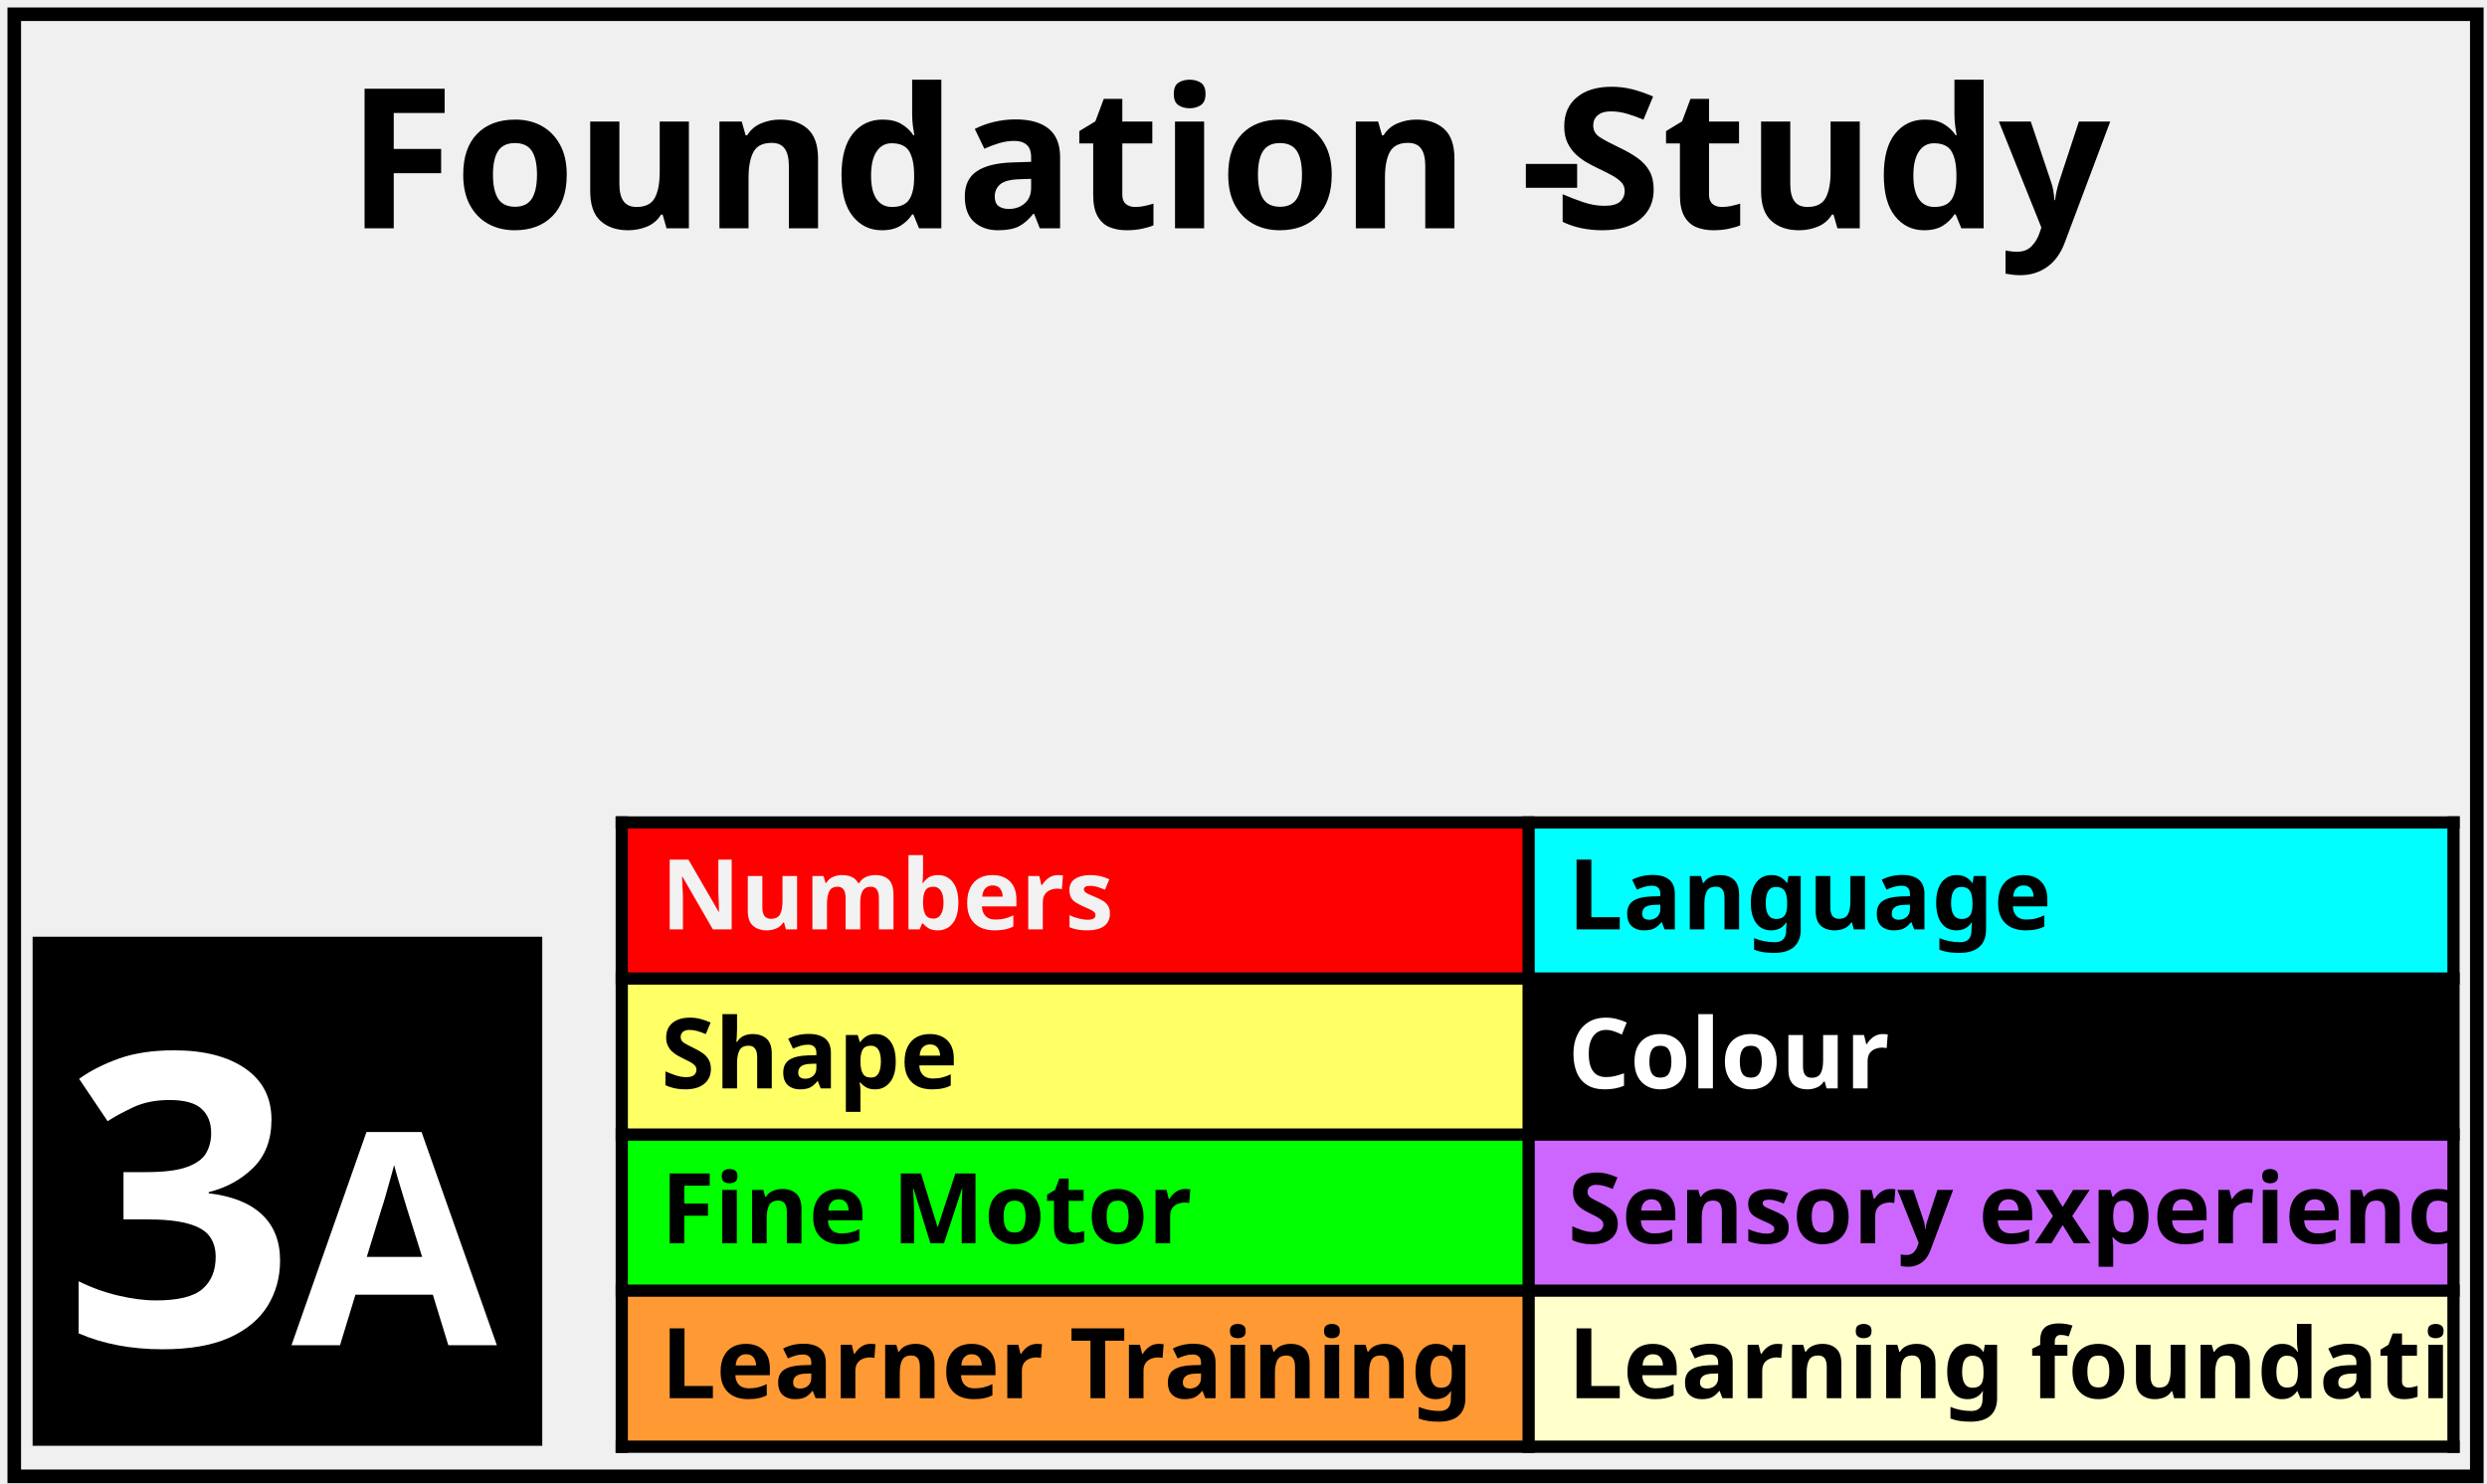
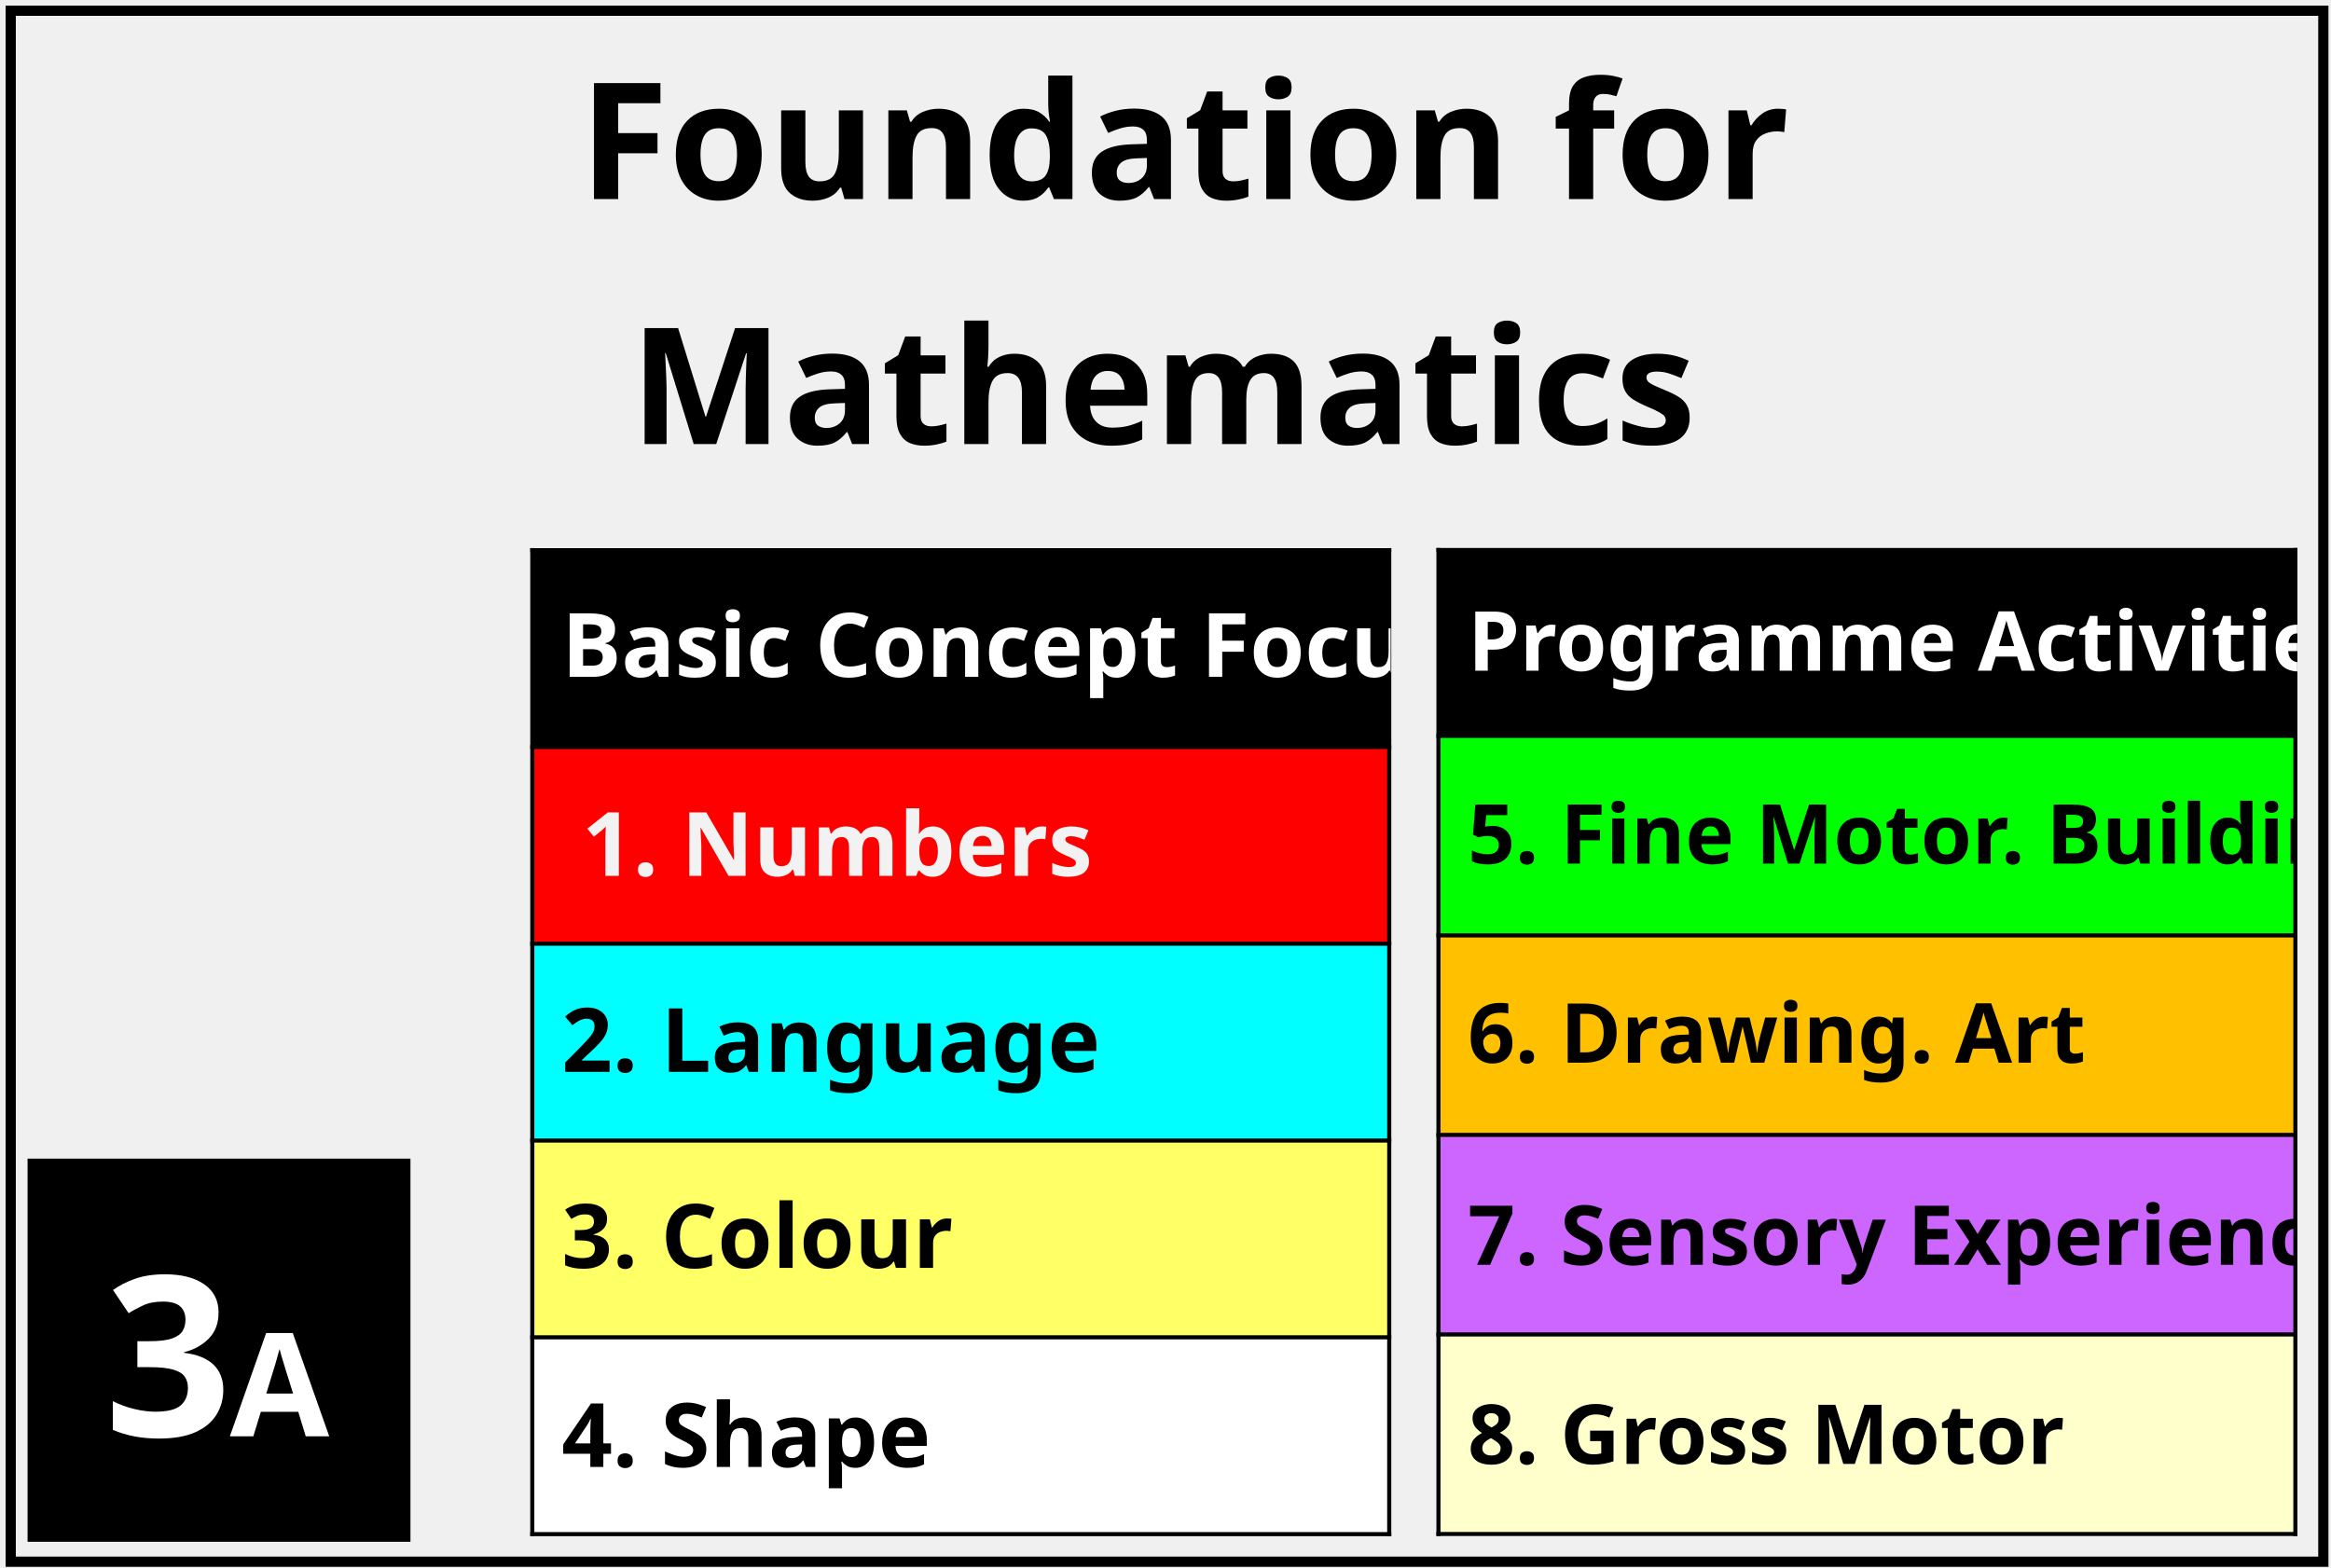
- <svg xmlns="http://www.w3.org/2000/svg" width="610" height="364" overflow="hidden">
+ <svg xmlns="http://www.w3.org/2000/svg" width="761" height="512" overflow="hidden">
  <defs>
    <clipPath id="clip0">
-       <rect x="0" y="0" width="610" height="364" />
+       <rect x="0" y="0" width="761" height="512" />
    </clipPath>
    <clipPath id="clip1">
-       <rect x="152" y="120" width="223" height="202" />
+       <rect x="469" y="97" width="281" height="226" />
    </clipPath>
    <clipPath id="clip2">
-       <rect x="374" y="120" width="228" height="202" />
+       <rect x="469" y="160" width="281" height="226" />
    </clipPath>
    <clipPath id="clip3">
-       <rect x="152" y="158" width="223" height="202" />
+       <rect x="469" y="226" width="281" height="225" />
    </clipPath>
    <clipPath id="clip4">
-       <rect x="374" y="158" width="228" height="202" />
+       <rect x="469" y="291" width="281" height="225" />
    </clipPath>
    <clipPath id="clip5">
-       <rect x="152" y="196" width="223" height="202" />
+       <rect x="469" y="356" width="281" height="225" />
    </clipPath>
    <clipPath id="clip6">
-       <rect x="374" y="196" width="228" height="202" />
+       <rect x="173" y="88" width="281" height="248" />
    </clipPath>
    <clipPath id="clip7">
-       <rect x="152" y="235" width="223" height="201" />
+       <rect x="173" y="152" width="281" height="248" />
    </clipPath>
    <clipPath id="clip8">
-       <rect x="374" y="235" width="228" height="201" />
+       <rect x="173" y="152" width="281" height="248" />
+     </clipPath>
+     <clipPath id="clip9">
+       <rect x="173" y="217" width="281" height="247" />
+     </clipPath>
+     <clipPath id="clip10">
+       <rect x="173" y="281" width="281" height="248" />
+     </clipPath>
+     <clipPath id="clip11">
+       <rect x="173" y="345" width="281" height="248" />
    </clipPath>
  </defs>
  <g clip-path="url(#clip0)">
-     <rect x="0" y="0" width="610" height="363.667" fill="#FFFFFF" fill-opacity="0" />
-     <rect x="3.5" y="3.497" width="604" height="358.672" stroke="#000000" stroke-width="3.333" stroke-miterlimit="8" fill="none" />
-     <text font-family="ABC Junior Typing,ABC Junior Typing_MSFontService,sans-serif" font-weight="700" font-size="48" transform="matrix(1 0 0 0.999085 85.1078 56)">Foundation -<tspan font-size="48" x="295.967" y="0">Study</tspan>
+     <rect x="0" y="0" width="761" height="512.446" fill="#FFFFFF" fill-opacity="0" />
+     <rect x="3.5" y="3.503" width="755" height="506.44" stroke="#000000" stroke-width="3.333" stroke-miterlimit="8" fill="none" />
+     <text font-family="ABC Junior Typing,ABC Junior Typing_MSFontService,sans-serif" font-weight="700" font-size="53" transform="matrix(1 0 0 1.00087 189.152 65)">Foundation for<tspan font-size="53" x="16.536" y="79.93">Mathematics</tspan>
    </text>
-     <rect x="8" y="229.79" width="125" height="124.886" />
-     <text fill="#FFFFFF" font-family="Century Gothic,Century Gothic_MSFontService,sans-serif" font-weight="700" font-size="100" transform="matrix(1 0 0 0.999085 15.4938 330)">3<tspan font-size="73" x="56" y="0">A</tspan>
+     <rect x="9" y="378.329" width="125" height="125.109" />
+     <text fill="#FFFFFF" font-family="Century Gothic,Century Gothic_MSFontService,sans-serif" font-weight="700" font-size="73" transform="matrix(1 0 0 1.00087 34.0535 469)">3<tspan font-size="47" x="40.991" y="0">A</tspan>
    </text>
-     <path d="M152.504 201.759 374.935 201.759 374.935 240.044 152.504 240.044Z" fill="#FF0000" fill-rule="evenodd" />
-     <path d="M374.935 201.759 601.785 201.759 601.785 240.044 374.935 240.044Z" fill="#00FFFF" fill-rule="evenodd" />
-     <path d="M152.504 240.044 374.935 240.044 374.935 278.329 152.504 278.329Z" fill="#FFFF66" fill-rule="evenodd" />
-     <path d="M374.935 240.044 601.785 240.044 601.785 278.329 374.935 278.329Z" fill-rule="evenodd" />
-     <path d="M152.504 278.329 374.935 278.329 374.935 316.614 152.504 316.614Z" fill="#00FF00" fill-rule="evenodd" />
-     <path d="M374.935 278.329 601.785 278.329 601.785 316.614 374.935 316.614Z" fill="#CC66FF" fill-rule="evenodd" />
-     <path d="M152.504 316.614 374.935 316.614 374.935 354.899 152.504 354.899Z" fill="#FF9933" fill-rule="evenodd" />
-     <path d="M374.935 316.614 601.785 316.614 601.785 354.899 374.935 354.899Z" fill="#FFFFCC" fill-rule="evenodd" />
-     <path d="M374.935 200.261 374.935 356.398" stroke="#000000" stroke-width="3" stroke-linejoin="round" stroke-miterlimit="10" fill="none" fill-rule="evenodd" />
-     <path d="M151.005 240.044 603.285 240.044" stroke="#000000" stroke-width="3" stroke-linejoin="round" stroke-miterlimit="10" fill="none" fill-rule="evenodd" />
-     <path d="M151.005 278.329 603.285 278.329" stroke="#000000" stroke-width="3" stroke-linejoin="round" stroke-miterlimit="10" fill="none" fill-rule="evenodd" />
-     <path d="M151.005 316.614 603.285 316.614" stroke="#000000" stroke-width="3" stroke-linejoin="round" stroke-miterlimit="10" fill="none" fill-rule="evenodd" />
-     <path d="M152.504 200.261 152.504 356.398" stroke="#000000" stroke-width="3" stroke-linejoin="round" stroke-miterlimit="10" fill="none" fill-rule="evenodd" />
-     <path d="M601.785 200.261 601.785 356.398" stroke="#000000" stroke-width="3" stroke-linejoin="round" stroke-miterlimit="10" fill="none" fill-rule="evenodd" />
-     <path d="M151.005 201.759 603.285 201.759" stroke="#000000" stroke-width="3" stroke-linejoin="round" stroke-miterlimit="10" fill="none" fill-rule="evenodd" />
-     <path d="M151.005 354.899 603.285 354.899" stroke="#000000" stroke-width="3" stroke-linejoin="round" stroke-miterlimit="10" fill="none" fill-rule="evenodd" />
-     <path d="M0-22.979 90.624-22.979 90.624 5.995-1.62612e-06 5.995Z" fill="#FF0000" fill-rule="evenodd" transform="matrix(1.00092 0 0 1 162.104 228.326)" />
+     <path d="M469.61 179.597 749.372 179.597 749.372 240.277 469.61 240.277Z" fill-rule="evenodd" />
+     <path d="M469.61 240.277 749.372 240.277 749.372 305.43 469.61 305.43Z" fill="#00FF00" fill-rule="evenodd" />
+     <path d="M469.61 305.43 749.372 305.43 749.372 370.583 469.61 370.583Z" fill="#FFC000" fill-rule="evenodd" />
+     <path d="M469.61 370.583 749.372 370.583 749.372 435.736 469.61 435.736Z" fill="#CC66FF" fill-rule="evenodd" />
+     <path d="M469.61 435.736 749.372 435.736 749.372 500.889 469.61 500.889Z" fill="#FFFFCC" fill-rule="evenodd" />
+     <path d="M468.944 240.277 750.039 240.277" stroke="#000000" stroke-width="1.333" stroke-linejoin="round" stroke-miterlimit="10" fill="none" fill-rule="evenodd" />
+     <path d="M468.944 305.43 750.039 305.43" stroke="#000000" stroke-width="1.333" stroke-linejoin="round" stroke-miterlimit="10" fill="none" fill-rule="evenodd" />
+     <path d="M468.944 370.583 750.039 370.583" stroke="#000000" stroke-width="1.333" stroke-linejoin="round" stroke-miterlimit="10" fill="none" fill-rule="evenodd" />
+     <path d="M468.944 435.736 750.039 435.736" stroke="#000000" stroke-width="1.333" stroke-linejoin="round" stroke-miterlimit="10" fill="none" fill-rule="evenodd" />
+     <path d="M469.61 178.93 469.61 501.556" stroke="#000000" stroke-width="1.333" stroke-linejoin="round" stroke-miterlimit="10" fill="none" fill-rule="evenodd" />
+     <path d="M749.372 178.93 749.372 501.556" stroke="#000000" stroke-width="1.333" stroke-linejoin="round" stroke-miterlimit="10" fill="none" fill-rule="evenodd" />
+     <path d="M468.944 179.597 750.039 179.597" stroke="#000000" stroke-width="1.333" stroke-linejoin="round" stroke-miterlimit="10" fill="none" fill-rule="evenodd" />
+     <path d="M468.944 500.889 750.039 500.889" stroke="#000000" stroke-width="1.333" stroke-linejoin="round" stroke-miterlimit="10" fill="none" fill-rule="evenodd" />
    <g clip-path="url(#clip1)">
-       <text fill="#F2F2F2" font-family="Calibri,Calibri_MSFontService,sans-serif" font-weight="700" font-size="24" transform="matrix(1 0 0 0.999085 162.104 228)">Numbers</text>
+       <text fill="#FFFFFF" font-family="Calibri,Calibri_MSFontService,sans-serif" font-weight="700" font-size="27" transform="matrix(1 0 0 1.00087 479.208 219)">Programme Activities</text>
    </g>
-     <path d="M0-22.979 93.821-22.979 93.821 5.995 2.94733e-06 5.995Z" fill="#00FFFF" fill-rule="evenodd" transform="matrix(1.00092 0 0 1 384.535 228.326)" />
+     <path d="M0-26 250.56-26 250.56 7-2.44141e-06 7Z" fill="#00FF00" fill-rule="evenodd" transform="matrix(1 0 0 1.00087 479.208 282.104)" />
    <g clip-path="url(#clip2)">
-       <text font-family="Calibri,Calibri_MSFontService,sans-serif" font-weight="700" font-size="24" transform="matrix(1 0 0 0.999085 384.535 228)">Language</text>
+       <text font-family="Calibri,Calibri_MSFontService,sans-serif" font-weight="700" font-size="27" transform="matrix(1 0 0 1.00087 479.208 282)">5. Fine Motor. Building</text>
    </g>
    <g clip-path="url(#clip3)">
-       <text font-family="Calibri,Calibri_MSFontService,sans-serif" font-weight="700" font-size="24" transform="matrix(1 0 0 0.999085 162.104 267)">Shape</text>
+       <text font-family="Calibri,Calibri_MSFontService,sans-serif" font-weight="700" font-size="27" transform="matrix(1 0 0 1.00087 479.208 347)">6. Drawing. Art</text>
    </g>
+     <path d="M0-26 242.12-26 242.12 7-4.88281e-06 7Z" fill="#CC66FF" fill-rule="evenodd" transform="matrix(1 0 0 1.00087 479.208 412.524)" />
    <g clip-path="url(#clip4)">
-       <text fill="#FFFFFF" font-family="Calibri,Calibri_MSFontService,sans-serif" font-weight="700" font-size="24" transform="matrix(1 0 0 0.999085 384.535 267)">Colour</text>
+       <text font-family="Calibri,Calibri_MSFontService,sans-serif" font-weight="700" font-size="27" transform="matrix(1 0 0 1.00087 479.208 413)">7. Sensory Experience</text>
    </g>
    <g clip-path="url(#clip5)">
-       <text font-family="Calibri,Calibri_MSFontService,sans-serif" font-weight="700" font-size="24" transform="matrix(1 0 0 0.999085 162.104 305)">Fine Motor</text>
+       <text font-family="Calibri,Calibri_MSFontService,sans-serif" font-weight="700" font-size="27" transform="matrix(1 0 0 1.00087 479.208 478)">8. Gross Motor</text>
    </g>
-     <path d="M0-22.979 192.224-22.979 192.224 5.995-6.09793e-06 5.995Z" fill="#CC66FF" fill-rule="evenodd" transform="matrix(1.00092 0 0 1 384.535 304.826)" />
+     <path d="M173.78 179.645 453.542 179.645 453.542 243.903 173.78 243.903Z" fill-rule="evenodd" />
+     <path d="M173.78 243.903 453.542 243.903 453.542 308.161 173.78 308.161Z" fill="#FF0000" fill-rule="evenodd" />
+     <path d="M173.78 308.161 453.542 308.161 453.542 372.419 173.78 372.419Z" fill="#00FFFF" fill-rule="evenodd" />
+     <path d="M173.78 372.419 453.542 372.419 453.542 436.678 173.78 436.678Z" fill="#FFFF66" fill-rule="evenodd" />
+     <path d="M173.78 436.678 453.542 436.678 453.542 500.936 173.78 500.936Z" fill="#FFFFFF" fill-rule="evenodd" />
+     <path d="M173.114 243.903 454.209 243.903" stroke="#000000" stroke-width="1.333" stroke-linejoin="round" stroke-miterlimit="10" fill="none" fill-rule="evenodd" />
+     <path d="M173.114 308.161 454.209 308.161" stroke="#000000" stroke-width="1.333" stroke-linejoin="round" stroke-miterlimit="10" fill="none" fill-rule="evenodd" />
+     <path d="M173.114 372.419 454.209 372.419" stroke="#000000" stroke-width="1.333" stroke-linejoin="round" stroke-miterlimit="10" fill="none" fill-rule="evenodd" />
+     <path d="M173.114 436.678 454.209 436.678" stroke="#000000" stroke-width="1.333" stroke-linejoin="round" stroke-miterlimit="10" fill="none" fill-rule="evenodd" />
+     <path d="M173.78 178.977 173.78 501.603" stroke="#000000" stroke-width="1.333" stroke-linejoin="round" stroke-miterlimit="10" fill="none" fill-rule="evenodd" />
+     <path d="M453.542 178.977 453.542 501.603" stroke="#000000" stroke-width="1.333" stroke-linejoin="round" stroke-miterlimit="10" fill="none" fill-rule="evenodd" />
+     <path d="M173.114 179.645 454.209 179.645" stroke="#000000" stroke-width="1.333" stroke-linejoin="round" stroke-miterlimit="10" fill="none" fill-rule="evenodd" />
+     <path d="M173.114 500.936 454.209 500.936" stroke="#000000" stroke-width="1.333" stroke-linejoin="round" stroke-miterlimit="10" fill="none" fill-rule="evenodd" />
    <g clip-path="url(#clip6)">
-       <text font-family="Calibri,Calibri_MSFontService,sans-serif" font-weight="700" font-size="24" transform="matrix(1 0 0 0.999085 384.535 305)">Sensory experience</text>
+       <text fill="#FFFFFF" font-family="Calibri,Calibri_MSFontService,sans-serif" font-weight="700" font-size="29" transform="matrix(1 0 0 1.00087 183.378 221)">Basic Concept Focus</text>
    </g>
-     <path d="M0-22.979 160.1-22.979 160.1 5.995 6.91099e-06 5.995Z" fill="#FF9933" fill-rule="evenodd" transform="matrix(1.00092 0 0 1 162.104 343.075)" />
+     <path d="M0-28 6.667-28 6.667 8-1.58946e-07 8Z" fill="#FF0000" fill-rule="evenodd" transform="matrix(1 0 0 1.00087 183.378 285.687)" />
+     <path d="M0-28 140.473-28 140.473 8-5.69661e-06 8Z" fill="#FF0000" fill-rule="evenodd" transform="matrix(1 0 0 1.00087 190.043 285.687)" />
    <g clip-path="url(#clip7)">
-       <text font-family="Calibri,Calibri_MSFontService,sans-serif" font-weight="700" font-size="24" transform="matrix(1 0 0 0.999085 162.104 343)">Learner Training</text>
+       <text fill="#F2F2F2" font-family="Calibri,Calibri_MSFontService,sans-serif" font-weight="700" font-size="29" transform="matrix(1 0 0 1.00087 183.378 286)"> </text>
    </g>
    <g clip-path="url(#clip8)">
-       <text font-family="Calibri,Calibri_MSFontService,sans-serif" font-weight="700" font-size="24" transform="matrix(1 0 0 0.999085 384.535 343)">Learning foundation</text>
+       <text fill="#F2F2F2" font-family="Calibri,Calibri_MSFontService,sans-serif" font-weight="700" font-size="29" transform="matrix(1 0 0 1.00087 190.043 286)">1. Numbers</text>
+     </g>
+     <path d="M0-28 144.187-28 144.187 8-5.90006e-06 8Z" fill="#00FFFF" fill-rule="evenodd" transform="matrix(1 0 0 1.00087 183.378 350.001)" />
+     <g clip-path="url(#clip9)">
+       <text font-family="Calibri,Calibri_MSFontService,sans-serif" font-weight="700" font-size="29" transform="matrix(1 0 0 1.00087 183.378 350)">2. Language</text>
+     </g>
+     <g clip-path="url(#clip10)">
+       <text font-family="Calibri,Calibri_MSFontService,sans-serif" font-weight="700" font-size="29" transform="matrix(1 0 0 1.00087 183.378 414)">3. Colour</text>
+     </g>
+     <g clip-path="url(#clip11)">
+       <text font-family="Calibri,Calibri_MSFontService,sans-serif" font-weight="700" font-size="29" transform="matrix(1 0 0 1.00087 183.378 479)">4. Shape</text>
    </g>
  </g>
</svg>
